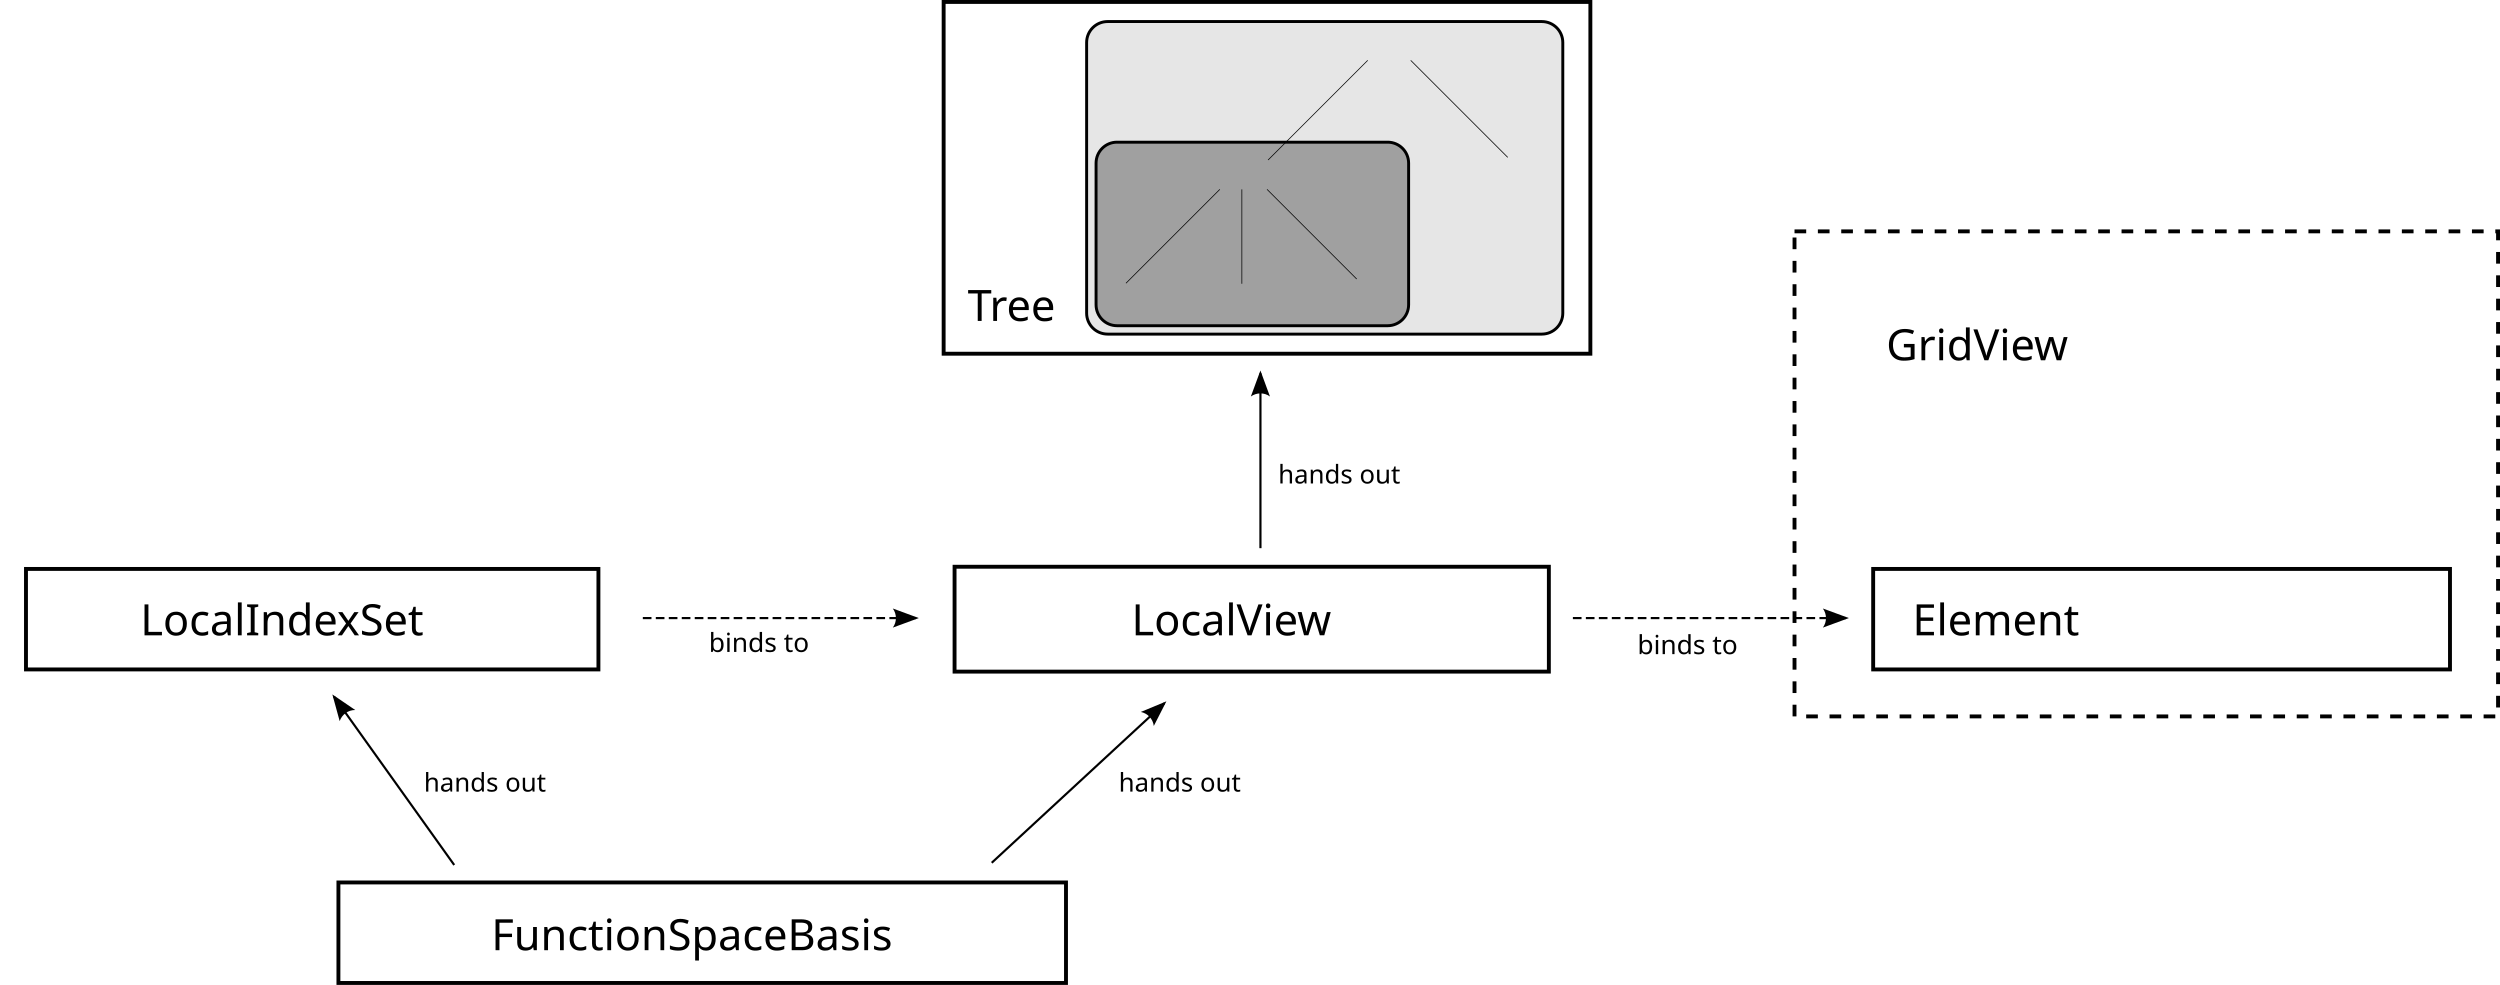
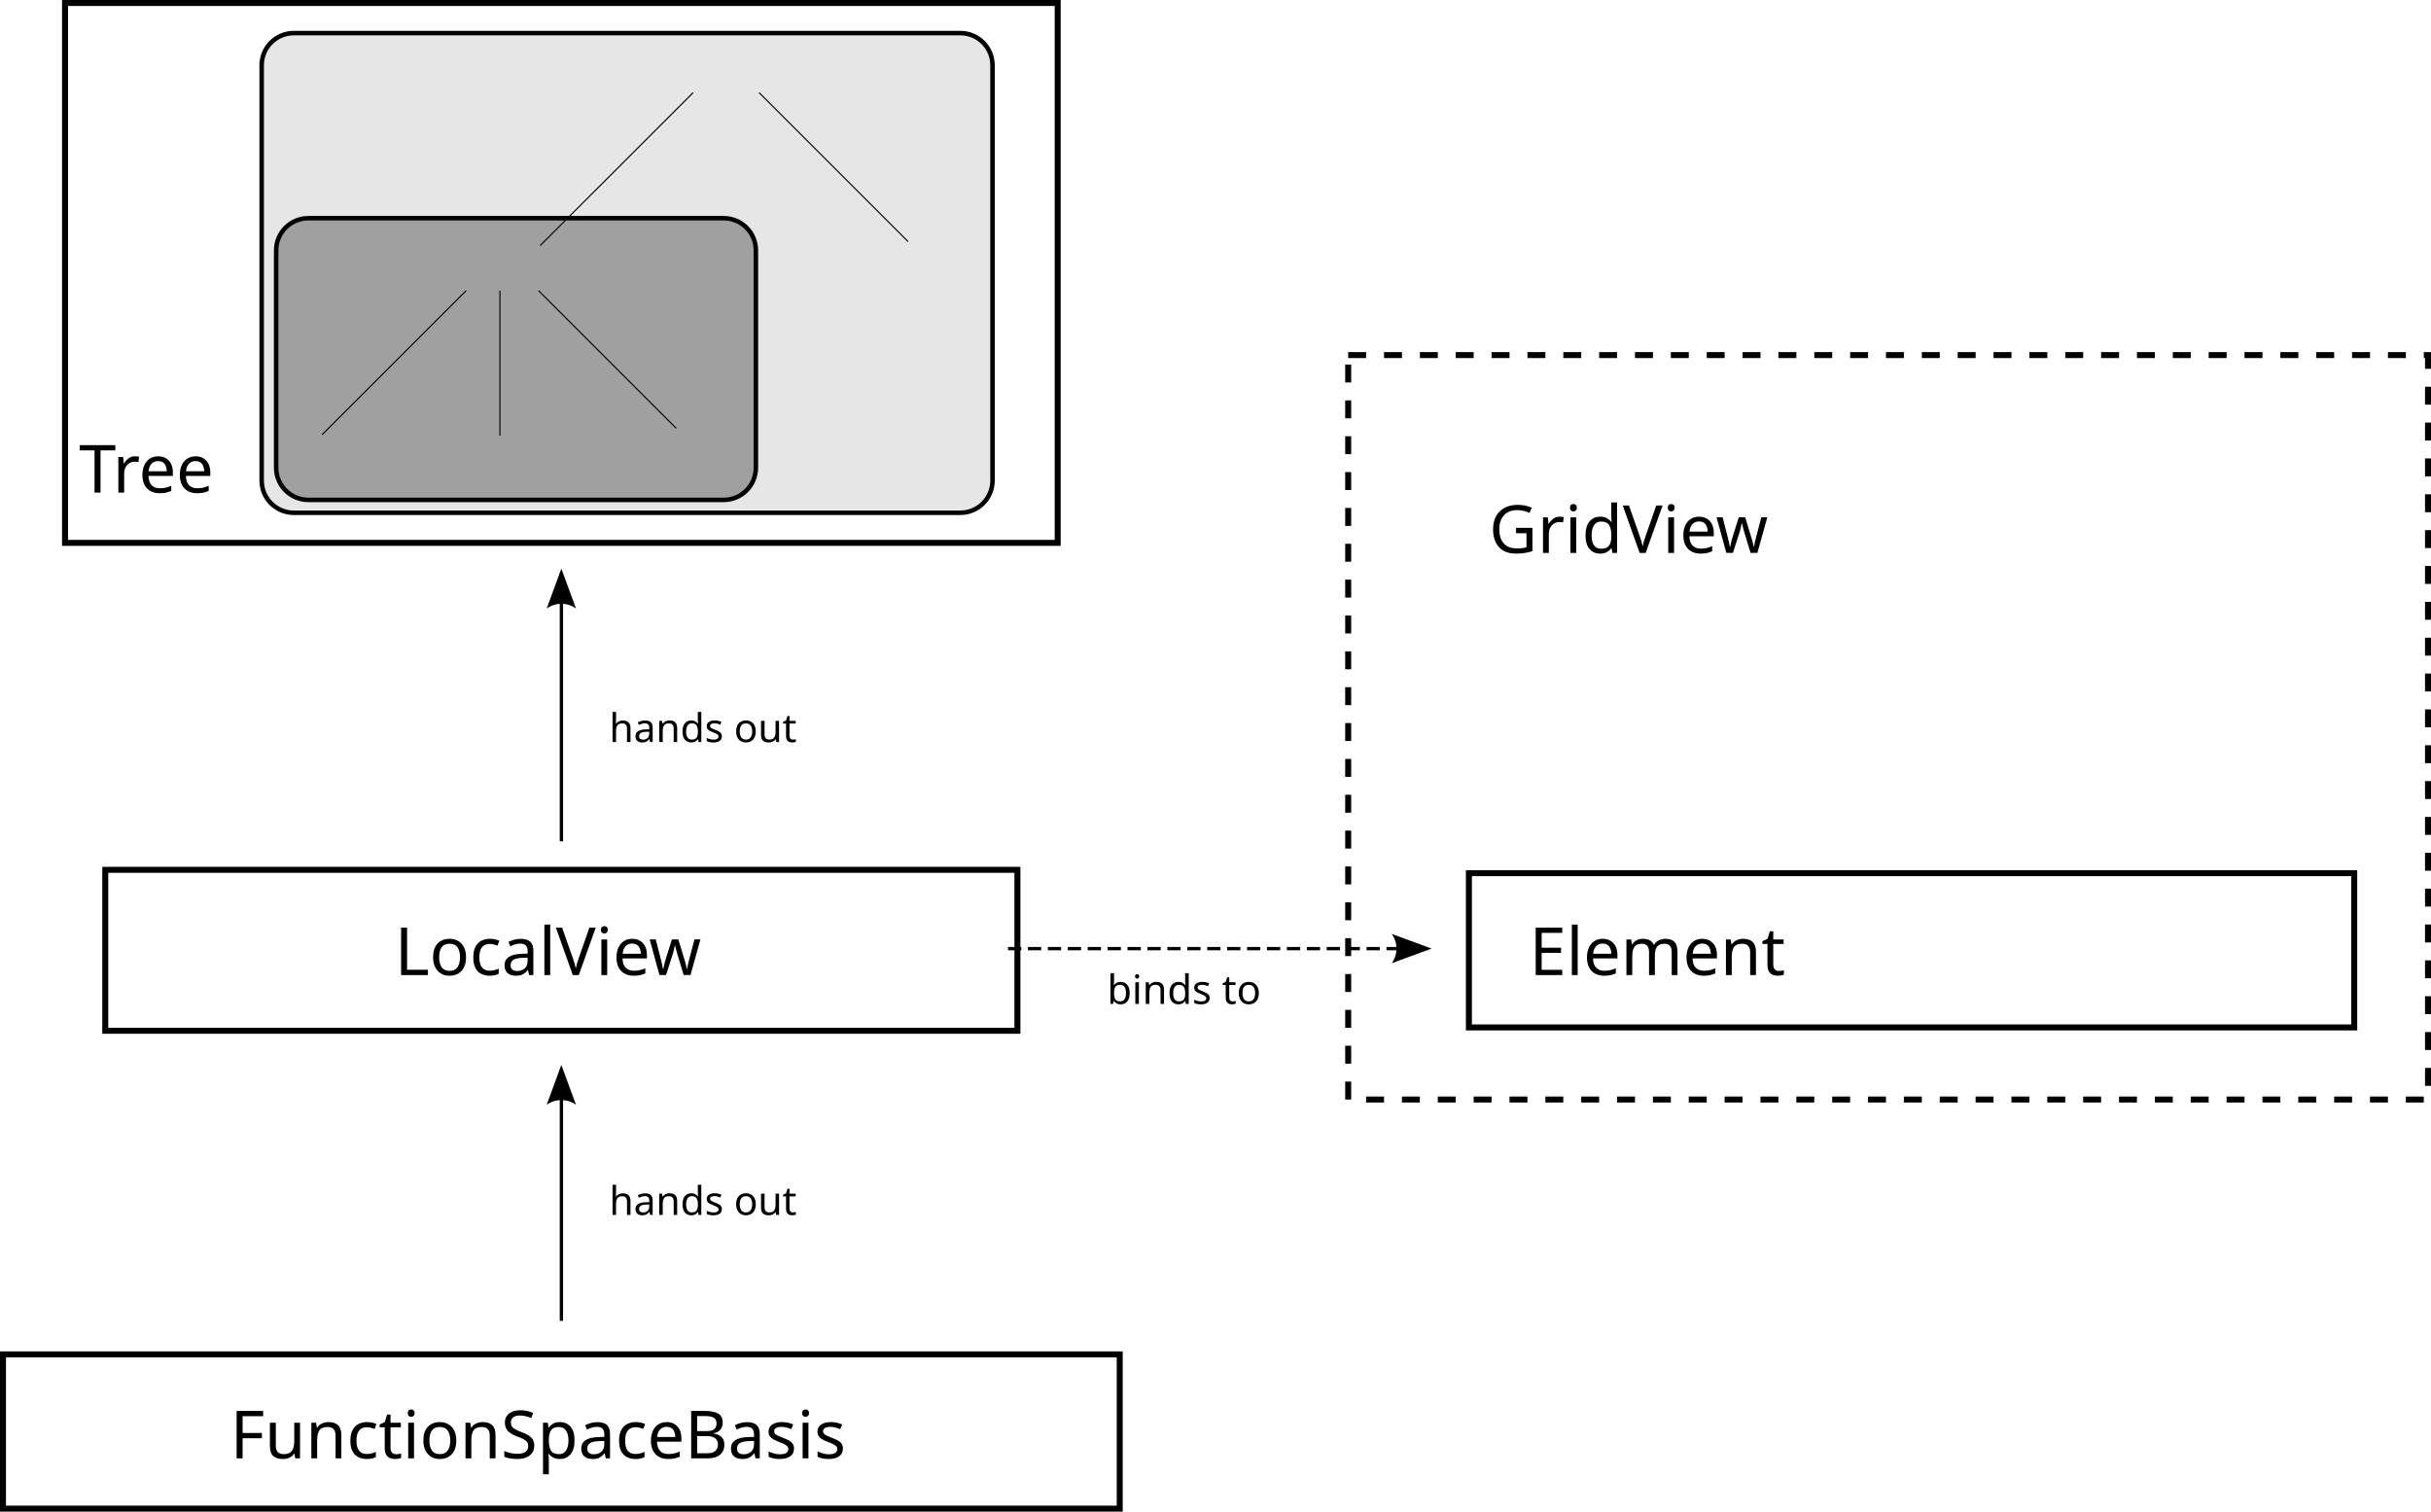
- <svg xmlns="http://www.w3.org/2000/svg" width="1155.836" height="455.358" id="svg2" version="1.1">
+ <svg xmlns="http://www.w3.org/2000/svg" width="732.272" height="455.358" id="svg2" version="1.1">
  <defs id="defs4">
    <marker orient="auto" refY="0" refX="0" id="Arrow2Lend" style="overflow:visible">
      <path id="path3921" style="fill-rule:evenodd;stroke-width:0.625;stroke-linejoin:round" d="M 8.719,4.034 -2.207,0.016 8.719,-4.002 c -1.745,2.372 -1.735,5.617 -6e-7,8.035 z" transform="matrix(-1.1,0,0,-1.1,-1.1,0)" />
    </marker>
    <marker orient="auto" refY="0" refX="0" id="Arrow2Mend" style="overflow:visible">
-       <path id="path3927" style="fill-rule:evenodd;stroke-width:0.625;stroke-linejoin:round" d="M 8.719,4.034 -2.207,0.016 8.719,-4.002 c -1.745,2.372 -1.735,5.617 -6e-7,8.035 z" transform="scale(-0.6,-0.6)" />
+       <path id="path3927" style="fill-rule:evenodd;stroke-width:0.625;stroke-linejoin:round" d="M 8.719,4.034 -2.207,0.016 8.719,-4.002 c -1.745,2.372 -1.735,5.617 -6e-7,8.035 z" transform="scale(-0.6)" />
    </marker>
    <marker orient="auto" refY="0" refX="0" id="Arrow2Lend-5" style="overflow:visible">
      <path id="path3921-7" style="fill-rule:evenodd;stroke-width:0.625;stroke-linejoin:round" d="M 8.719,4.034 -2.207,0.016 8.719,-4.002 c -1.745,2.372 -1.735,5.617 -6e-7,8.035 z" transform="matrix(-1.1,0,0,-1.1,-1.1,0)" />
    </marker>
    <marker orient="auto" refY="0" refX="0" id="Arrow2Lend-0" style="overflow:visible">
      <path id="path3921-1" style="fill-rule:evenodd;stroke-width:0.625;stroke-linejoin:round" d="M 8.719,4.034 -2.207,0.016 8.719,-4.002 c -1.745,2.372 -1.735,5.617 -6e-7,8.035 z" transform="matrix(-1.1,0,0,-1.1,-1.1,0)" />
    </marker>
    <marker orient="auto" refY="0" refX="0" id="Arrow2Lend-6" style="overflow:visible">
      <path id="path3921-3" style="fill-rule:evenodd;stroke-width:0.625;stroke-linejoin:round" d="M 8.719,4.034 -2.207,0.016 8.719,-4.002 c -1.745,2.372 -1.735,5.617 -6e-7,8.035 z" transform="matrix(-1.1,0,0,-1.1,-1.1,0)" />
    </marker>
    <marker orient="auto" refY="0" refX="0" id="Arrow2Lend-4" style="overflow:visible">
      <path id="path3921-5" style="fill-rule:evenodd;stroke-width:0.625;stroke-linejoin:round" d="M 8.719,4.034 -2.207,0.016 8.719,-4.002 c -1.745,2.372 -1.735,5.617 -6e-7,8.035 z" transform="matrix(-1.1,0,0,-1.1,-1.1,0)" />
    </marker>
    <marker orient="auto" refY="0" refX="0" id="Arrow2Lend-8" style="overflow:visible">
      <path id="path3921-70" style="fill-rule:evenodd;stroke-width:0.625;stroke-linejoin:round" d="M 8.719,4.034 -2.207,0.016 8.719,-4.002 c -1.745,2.372 -1.735,5.617 -6e-7,8.035 z" transform="matrix(-1.1,0,0,-1.1,-1.1,0)" />
    </marker>
    <marker orient="auto" refY="0" refX="0" id="Arrow2Lend-52" style="overflow:visible">
      <path id="path3921-31" style="fill-rule:evenodd;stroke-width:0.625;stroke-linejoin:round" d="M 8.719,4.034 -2.207,0.016 8.719,-4.002 c -1.745,2.372 -1.735,5.617 -6e-7,8.035 z" transform="matrix(-1.1,0,0,-1.1,-1.1,0)" />
    </marker>
  </defs>
-   <g id="layer1" transform="translate(-14.25229,-242.33)">
-     <rect style="color:#000000;fill:none;stroke:#000000;stroke-width:1.8;stroke-linecap:butt;stroke-linejoin:miter;stroke-miterlimit:4;stroke-opacity:1;stroke-dasharray:none;stroke-dashoffset:0;marker:none;visibility:visible;display:inline;overflow:visible;enable-background:accumulate" id="rect2985" width="336.381" height="46.467" x="170.716" y="650.321" />
-     <rect style="color:#000000;fill:none;stroke:#000000;stroke-width:1.8;stroke-linecap:butt;stroke-linejoin:miter;stroke-miterlimit:4;stroke-opacity:1;stroke-dasharray:none;stroke-dashoffset:0;marker:none;visibility:visible;display:inline;overflow:visible;enable-background:accumulate" id="rect2987" width="264.66" height="46.467" x="26.264" y="505.365" />
-     <rect style="color:#000000;fill:none;stroke:#000000;stroke-width:1.8;stroke-linecap:butt;stroke-linejoin:miter;stroke-miterlimit:4;stroke-opacity:1;stroke-dasharray:none;stroke-dashoffset:0;marker:none;visibility:visible;display:inline;overflow:visible;enable-background:accumulate" id="rect2989" width="274.762" height="48.487" x="455.579" y="504.354" />
-     <rect style="color:#000000;fill:none;stroke:#000000;stroke-width:1.8;stroke-linecap:butt;stroke-linejoin:miter;stroke-miterlimit:4;stroke-opacity:1;stroke-dasharray:none;stroke-dashoffset:0;marker:none;visibility:visible;display:inline;overflow:visible;enable-background:accumulate" id="rect2993" width="299.005" height="162.635" x="450.528" y="243.23" />
-     <rect style="color:#000000;fill:none;stroke:#000000;stroke-width:1.8;stroke-linecap:butt;stroke-linejoin:miter;stroke-miterlimit:4;stroke-opacity:1;stroke-dasharray:none;stroke-dashoffset:0;marker:none;visibility:visible;display:inline;overflow:visible;enable-background:accumulate" id="rect2995" width="266.68" height="46.467" x="880.284" y="505.365" />
-     <rect style="color:#000000;fill:none;stroke:#000000;stroke-width:1.8;stroke-linecap:butt;stroke-linejoin:miter;stroke-miterlimit:4;stroke-opacity:1;stroke-dasharray:5.4, 5.4;stroke-dashoffset:0;marker:none;visibility:visible;display:inline;overflow:visible;enable-background:accumulate" id="rect2997" width="325.269" height="224.254" x="843.919" y="349.296" />
-     <text xml:space="preserve" style="font-size:20px;font-style:normal;font-weight:normal;line-height:125%;letter-spacing:0px;word-spacing:0px;fill:#000000;fill-opacity:1;stroke:none;font-family:Sans" x="241.426" y="681.636" id="text2999">
-       <tspan id="tspan3001" x="241.426" y="681.636">FunctionSpaceBasis</tspan>
+   <g id="layer1" transform="translate(-437.8158,-242.33)">
+     <rect style="color:#000000;display:inline;overflow:visible;visibility:visible;fill:none;stroke:#000000;stroke-width:1.8;stroke-linecap:butt;stroke-linejoin:miter;stroke-miterlimit:4;stroke-dasharray:none;stroke-dashoffset:0;stroke-opacity:1;marker:none;enable-background:accumulate" id="rect2985" width="336.381" height="46.467" x="438.716" y="650.321" />
+     <rect style="color:#000000;display:inline;overflow:visible;visibility:visible;fill:none;stroke:#000000;stroke-width:1.8;stroke-linecap:butt;stroke-linejoin:miter;stroke-miterlimit:4;stroke-dasharray:none;stroke-dashoffset:0;stroke-opacity:1;marker:none;enable-background:accumulate" id="rect2989" width="274.762" height="48.487" x="469.525" y="504.354" />
+     <rect style="color:#000000;display:inline;overflow:visible;visibility:visible;fill:none;stroke:#000000;stroke-width:1.8;stroke-linecap:butt;stroke-linejoin:miter;stroke-miterlimit:4;stroke-dasharray:none;stroke-dashoffset:0;stroke-opacity:1;marker:none;enable-background:accumulate" id="rect2993" width="299.005" height="162.635" x="457.404" y="243.23" />
+     <rect style="color:#000000;display:inline;overflow:visible;visibility:visible;fill:none;stroke:#000000;stroke-width:1.8;stroke-linecap:butt;stroke-linejoin:miter;stroke-miterlimit:4;stroke-dasharray:none;stroke-dashoffset:0;stroke-opacity:1;marker:none;enable-background:accumulate" id="rect2995" width="266.68" height="46.467" x="880.284" y="505.365" />
+     <rect style="color:#000000;display:inline;overflow:visible;visibility:visible;fill:none;stroke:#000000;stroke-width:1.8;stroke-linecap:butt;stroke-linejoin:miter;stroke-miterlimit:4;stroke-dasharray:5.4, 5.4;stroke-dashoffset:0;stroke-opacity:1;marker:none;enable-background:accumulate" id="rect2997" width="325.269" height="224.254" x="843.919" y="349.296" />
+     <text xml:space="preserve" style="font-style:normal;font-weight:normal;line-height:0%;font-family:sans-serif;letter-spacing:0px;word-spacing:0px;fill:#000000;fill-opacity:1;stroke:none" x="507.16" y="681.636" id="text2999">
+       <tspan id="tspan3001" x="507.16" y="681.636" style="font-size:20px;line-height:1.25;font-family:sans-serif">FunctionSpaceBasis</tspan>
    </text>
-     <text xml:space="preserve" style="font-style:normal;font-weight:normal;font-size:20px;line-height:125%;font-family:Sans;letter-spacing:0px;word-spacing:0px;fill:#000000;fill-opacity:1;stroke:none" x="79.137" y="536.054" id="text3003">
-       <tspan id="tspan3005" x="79.137" y="536.054">LocalIndexSet</tspan>
+     <text xml:space="preserve" style="font-style:normal;font-weight:normal;line-height:0%;font-family:sans-serif;letter-spacing:0px;word-spacing:0px;fill:#000000;fill-opacity:1;stroke:none" x="556.701" y="536.054" id="text3007">
+       <tspan id="tspan3009" x="556.701" y="536.054" style="font-size:20px;line-height:1.25;font-family:sans-serif">LocalView</tspan>
    </text>
-     <text xml:space="preserve" style="font-size:20px;font-style:normal;font-weight:normal;line-height:125%;letter-spacing:0px;word-spacing:0px;fill:#000000;fill-opacity:1;stroke:none;font-family:Sans" x="537.401" y="536.054" id="text3007">
-       <tspan id="tspan3009" x="537.401" y="536.054">LocalView</tspan>
+     <text xml:space="preserve" style="font-style:normal;font-weight:normal;line-height:0%;font-family:sans-serif;letter-spacing:0px;word-spacing:0px;fill:#000000;fill-opacity:1;stroke:none" x="886.345" y="408.895" id="text3015">
+       <tspan id="tspan3017" x="886.345" y="408.895" style="font-size:20px;line-height:1.25;font-family:sans-serif">GridView</tspan>
    </text>
-     <text xml:space="preserve" style="font-size:20px;font-style:normal;font-weight:normal;line-height:125%;letter-spacing:0px;word-spacing:0px;fill:#000000;fill-opacity:1;stroke:none;font-family:Sans" x="886.345" y="408.895" id="text3015">
-       <tspan id="tspan3017" x="886.345" y="408.895">GridView</tspan>
-     </text>
-     <text xml:space="preserve" style="font-size:20px;font-style:normal;font-weight:normal;line-height:125%;letter-spacing:0px;word-spacing:0px;fill:#000000;fill-opacity:1;stroke:none;font-family:Sans" x="898.467" y="536.054" id="text3019">
-       <tspan id="tspan3021" x="898.467" y="536.054">Element</tspan>
+     <text xml:space="preserve" style="font-style:normal;font-weight:normal;line-height:0%;font-family:sans-serif;letter-spacing:0px;word-spacing:0px;fill:#000000;fill-opacity:1;stroke:none" x="898.467" y="536.054" id="text3019">
+       <tspan id="tspan3021" x="898.467" y="536.054" style="font-size:20px;line-height:1.25;font-family:sans-serif">Element</tspan>
    </text>
    <g transform="matrix(0.3394382,0,0,0.3394382,468.1459,160.8151)" id="layer1-2">
-       <rect ry="28.571" y="269.505" x="142.857" height="425.714" width="648.571" id="rect2995-9" style="color:#000000;fill:#e6e6e6;fill-opacity:1;fill-rule:nonzero;stroke:#000000;stroke-width:4;stroke-linecap:butt;stroke-linejoin:miter;stroke-miterlimit:4;stroke-opacity:1;stroke-dasharray:none;stroke-dashoffset:0;marker:none;visibility:visible;display:inline;overflow:visible;enable-background:accumulate" />
-       <rect ry="28.571" y="433.791" x="155.714" height="250" width="425.714" id="rect2995-0" style="color:#000000;fill:#a0a0a0;fill-opacity:1;fill-rule:nonzero;stroke:#000000;stroke-width:4;stroke-linecap:butt;stroke-linejoin:miter;stroke-miterlimit:4;stroke-opacity:1;stroke-dasharray:none;stroke-dashoffset:0;marker:none;visibility:visible;display:inline;overflow:visible;enable-background:accumulate" />
-       <path id="path2985" d="m 354.286,498.076 0,128.571" style="fill:none;stroke:#000000;stroke-width:1px;stroke-linecap:butt;stroke-linejoin:miter;stroke-opacity:1" />
+       <rect ry="28.571" y="269.505" x="142.857" height="425.714" width="648.571" id="rect2995-9" style="color:#000000;display:inline;overflow:visible;visibility:visible;fill:#e6e6e6;fill-opacity:1;fill-rule:nonzero;stroke:#000000;stroke-width:4;stroke-linecap:butt;stroke-linejoin:miter;stroke-miterlimit:4;stroke-dasharray:none;stroke-dashoffset:0;stroke-opacity:1;marker:none;enable-background:accumulate" />
+       <rect ry="28.571" y="433.791" x="155.714" height="250" width="425.714" id="rect2995-0" style="color:#000000;display:inline;overflow:visible;visibility:visible;fill:#a0a0a0;fill-opacity:1;fill-rule:nonzero;stroke:#000000;stroke-width:4;stroke-linecap:butt;stroke-linejoin:miter;stroke-miterlimit:4;stroke-dasharray:none;stroke-dashoffset:0;stroke-opacity:1;marker:none;enable-background:accumulate" />
+       <path id="path2985" d="M 354.286,498.076 V 626.648" style="fill:none;stroke:#000000;stroke-width:1px;stroke-linecap:butt;stroke-linejoin:miter;stroke-opacity:1" />
      <path id="path2987" d="M 324.286,498.076 196.429,625.934" style="fill:none;stroke:#000000;stroke-width:1px;stroke-linecap:butt;stroke-linejoin:miter;stroke-opacity:1" />
      <path id="path2989" d="M 388.571,498.076 510.714,620.219" style="fill:none;stroke:#000000;stroke-width:1px;stroke-linecap:butt;stroke-linejoin:miter;stroke-opacity:1" />
      <path id="path2991" d="M 390,458.076 525.714,322.362" style="fill:none;stroke:#000000;stroke-width:1px;stroke-linecap:butt;stroke-linejoin:miter;stroke-opacity:1" />
      <path id="path2993" d="M 584.286,322.362 716.429,454.505" style="fill:none;stroke:#000000;stroke-width:1px;stroke-linecap:butt;stroke-linejoin:miter;stroke-opacity:1" />
    </g>
-     <path style="color:#000000;fill:none;stroke:#000000;stroke-width:1px;stroke-linecap:butt;stroke-linejoin:miter;stroke-miterlimit:4;stroke-opacity:1;stroke-dasharray:none;stroke-dashoffset:0;marker:none;marker-end:url(#Arrow2Lend);visibility:visible;display:inline;overflow:visible;enable-background:accumulate" d="M 224.254,642.24 168.695,564.458" id="path3884" />
-     <path style="color:#000000;fill:none;stroke:#000000;stroke-width:1px;stroke-linecap:butt;stroke-linejoin:miter;stroke-miterlimit:4;stroke-opacity:1;stroke-dasharray:none;stroke-dashoffset:0;marker:none;marker-end:url(#Arrow2Lend);visibility:visible;display:inline;overflow:visible;enable-background:accumulate" d="m 472.751,641.23 79.802,-73.741" id="path3886" />
-     <path style="color:#000000;fill:none;stroke:#000000;stroke-width:1px;stroke-linecap:butt;stroke-linejoin:miter;stroke-miterlimit:4;stroke-opacity:1;stroke-dasharray:none;stroke-dashoffset:0;marker:none;marker-end:url(#Arrow2Lend);visibility:visible;display:inline;overflow:visible;enable-background:accumulate" d="m 597,495.768 0,-80.812" id="path3890" />
-     <path style="color:#000000;fill:none;stroke:#000000;stroke-width:1;stroke-linecap:butt;stroke-linejoin:miter;stroke-miterlimit:4;stroke-opacity:1;stroke-dasharray:4, 2;stroke-dashoffset:0;marker:none;marker-end:url(#Arrow2Lend);visibility:visible;display:inline;overflow:visible;enable-background:accumulate" d="m 741.452,528.093 126.269,0" id="path3894" />
-     <text xml:space="preserve" style="font-size:20px;font-style:normal;font-weight:normal;line-height:125%;letter-spacing:0px;word-spacing:0px;fill:#000000;fill-opacity:1;stroke:none;font-family:Sans" x="461.64" y="390.712" id="text4589">
-       <tspan id="tspan4591" x="461.64" y="390.712">Tree</tspan>
+     <path style="color:#000000;display:inline;overflow:visible;visibility:visible;fill:none;stroke:#000000;stroke-width:1px;stroke-linecap:butt;stroke-linejoin:miter;stroke-miterlimit:4;stroke-dasharray:none;stroke-dashoffset:0;stroke-opacity:1;marker:none;marker-end:url(#Arrow2Lend);enable-background:accumulate" d="M 606.924,640.22 V 564.458" id="path3886" />
+     <path style="color:#000000;display:inline;overflow:visible;visibility:visible;fill:none;stroke:#000000;stroke-width:1px;stroke-linecap:butt;stroke-linejoin:miter;stroke-miterlimit:4;stroke-dasharray:none;stroke-dashoffset:0;stroke-opacity:1;marker:none;marker-end:url(#Arrow2Lend);enable-background:accumulate" d="m 606.924,495.768 v -80.812" id="path3890" />
+     <path style="color:#000000;display:inline;overflow:visible;visibility:visible;fill:none;stroke:#000000;stroke-width:1;stroke-linecap:butt;stroke-linejoin:miter;stroke-miterlimit:4;stroke-dasharray:4, 2;stroke-dashoffset:0;stroke-opacity:1;marker:none;marker-end:url(#Arrow2Lend);enable-background:accumulate" d="M 741.452,528.093 H 867.721" id="path3894" />
+     <text xml:space="preserve" style="font-style:normal;font-weight:normal;line-height:0%;font-family:sans-serif;letter-spacing:0px;word-spacing:0px;fill:#000000;fill-opacity:1;stroke:none" x="461.64" y="390.712" id="text4589">
+       <tspan id="tspan4591" x="461.64" y="390.712" style="font-size:20px;line-height:1.25;font-family:sans-serif">Tree</tspan>
    </text>
-     <text xml:space="preserve" style="font-size:11.928px;font-style:normal;font-weight:normal;line-height:125%;letter-spacing:0px;word-spacing:0px;fill:#000000;fill-opacity:1;stroke:none;font-family:Sans" x="210.222" y="608.301" id="text4593-4">
-       <tspan id="tspan4595-4" x="210.222" y="608.301">hands out</tspan>
+     <text xml:space="preserve" style="font-style:normal;font-weight:normal;line-height:0%;font-family:sans-serif;letter-spacing:0px;word-spacing:0px;fill:#000000;fill-opacity:1;stroke:none" x="621.321" y="608.301" id="text4593-7">
+       <tspan id="tspan4595-49" x="621.321" y="608.301" style="font-size:11.928px;line-height:1.25;font-family:sans-serif">hands out</tspan>
    </text>
-     <text xml:space="preserve" style="font-size:11.928px;font-style:normal;font-weight:normal;line-height:125%;letter-spacing:0px;word-spacing:0px;fill:#000000;fill-opacity:1;stroke:none;font-family:Sans" x="531.451" y="608.301" id="text4593-7">
-       <tspan id="tspan4595-49" x="531.451" y="608.301">hands out</tspan>
+     <text xml:space="preserve" style="font-style:normal;font-weight:normal;line-height:0%;font-family:sans-serif;letter-spacing:0px;word-spacing:0px;fill:#000000;fill-opacity:1;stroke:none" x="621.321" y="465.87" id="text4593-72">
+       <tspan id="tspan4595-9" x="621.321" y="465.87" style="font-size:11.928px;line-height:1.25;font-family:sans-serif">hands out</tspan>
    </text>
-     <text xml:space="preserve" style="font-size:11.928px;font-style:normal;font-weight:normal;line-height:125%;letter-spacing:0px;word-spacing:0px;fill:#000000;fill-opacity:1;stroke:none;font-family:Sans" x="605.192" y="465.87" id="text4593-72">
-       <tspan id="tspan4595-9" x="605.192" y="465.87">hands out</tspan>
+     <text xml:space="preserve" style="font-style:normal;font-weight:normal;line-height:0%;font-family:sans-serif;letter-spacing:0px;word-spacing:0px;fill:#000000;fill-opacity:1;stroke:none" x="771.286" y="544.751" id="text4597-7">
+       <tspan id="tspan4599-1" x="771.286" y="544.751" style="font-size:12.169px;line-height:1.25;font-family:sans-serif">binds to</tspan>
    </text>
-     <text xml:space="preserve" style="font-style:normal;font-weight:normal;font-size:12.169px;line-height:125%;font-family:Sans;letter-spacing:0px;word-spacing:0px;fill:#000000;fill-opacity:1;stroke:none" x="341.971" y="543.741" id="text4597-9">
-       <tspan id="tspan4599-6" x="341.971" y="543.741">binds to</tspan>
-     </text>
-     <text xml:space="preserve" style="font-size:12.169px;font-style:normal;font-weight:normal;line-height:125%;letter-spacing:0px;word-spacing:0px;fill:#000000;fill-opacity:1;stroke:none;font-family:Sans" x="771.286" y="544.751" id="text4597-7">
-       <tspan id="tspan4599-1" x="771.286" y="544.751">binds to</tspan>
-     </text>
-     <path style="color:#000000;display:inline;overflow:visible;visibility:visible;fill:none;stroke:#000000;stroke-width:1;stroke-linecap:butt;stroke-linejoin:miter;stroke-miterlimit:4;stroke-dasharray:4, 2;stroke-dashoffset:0;stroke-opacity:1;marker:none;marker-end:url(#Arrow2Lend-52);enable-background:accumulate" d="m 311.452,528.093 126.269,0" id="path3894-2" />
  </g>
</svg>
